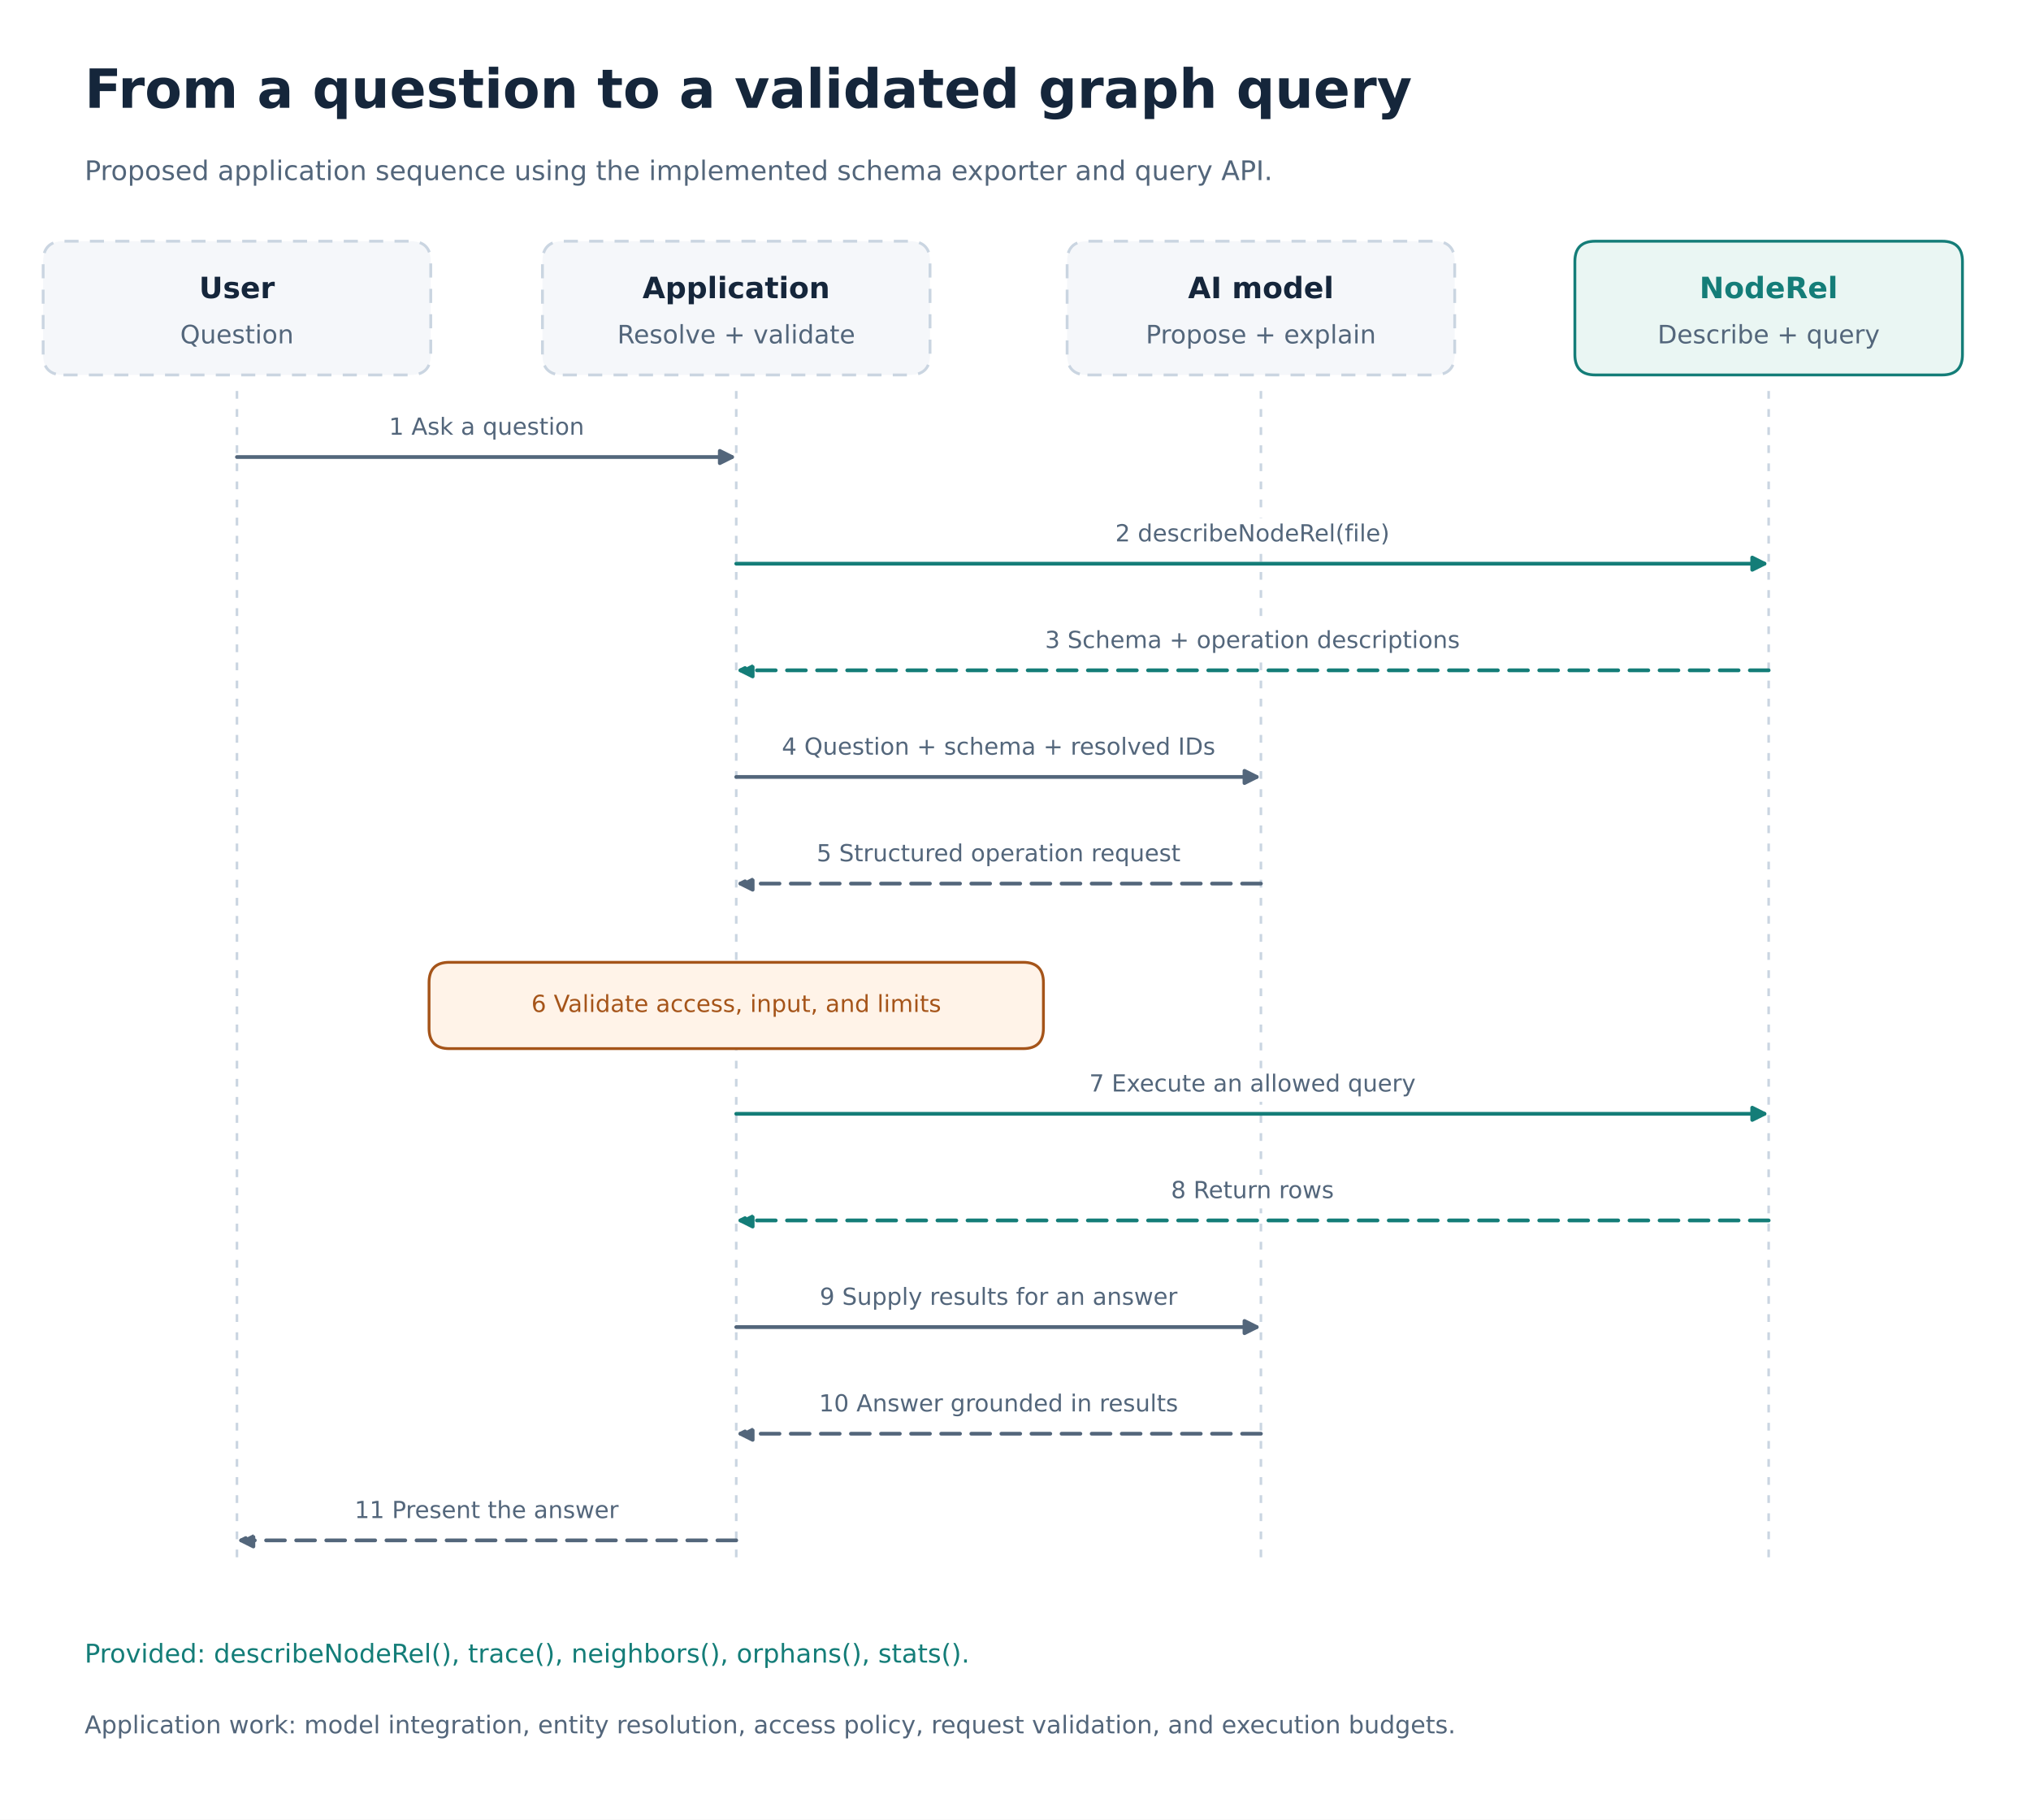
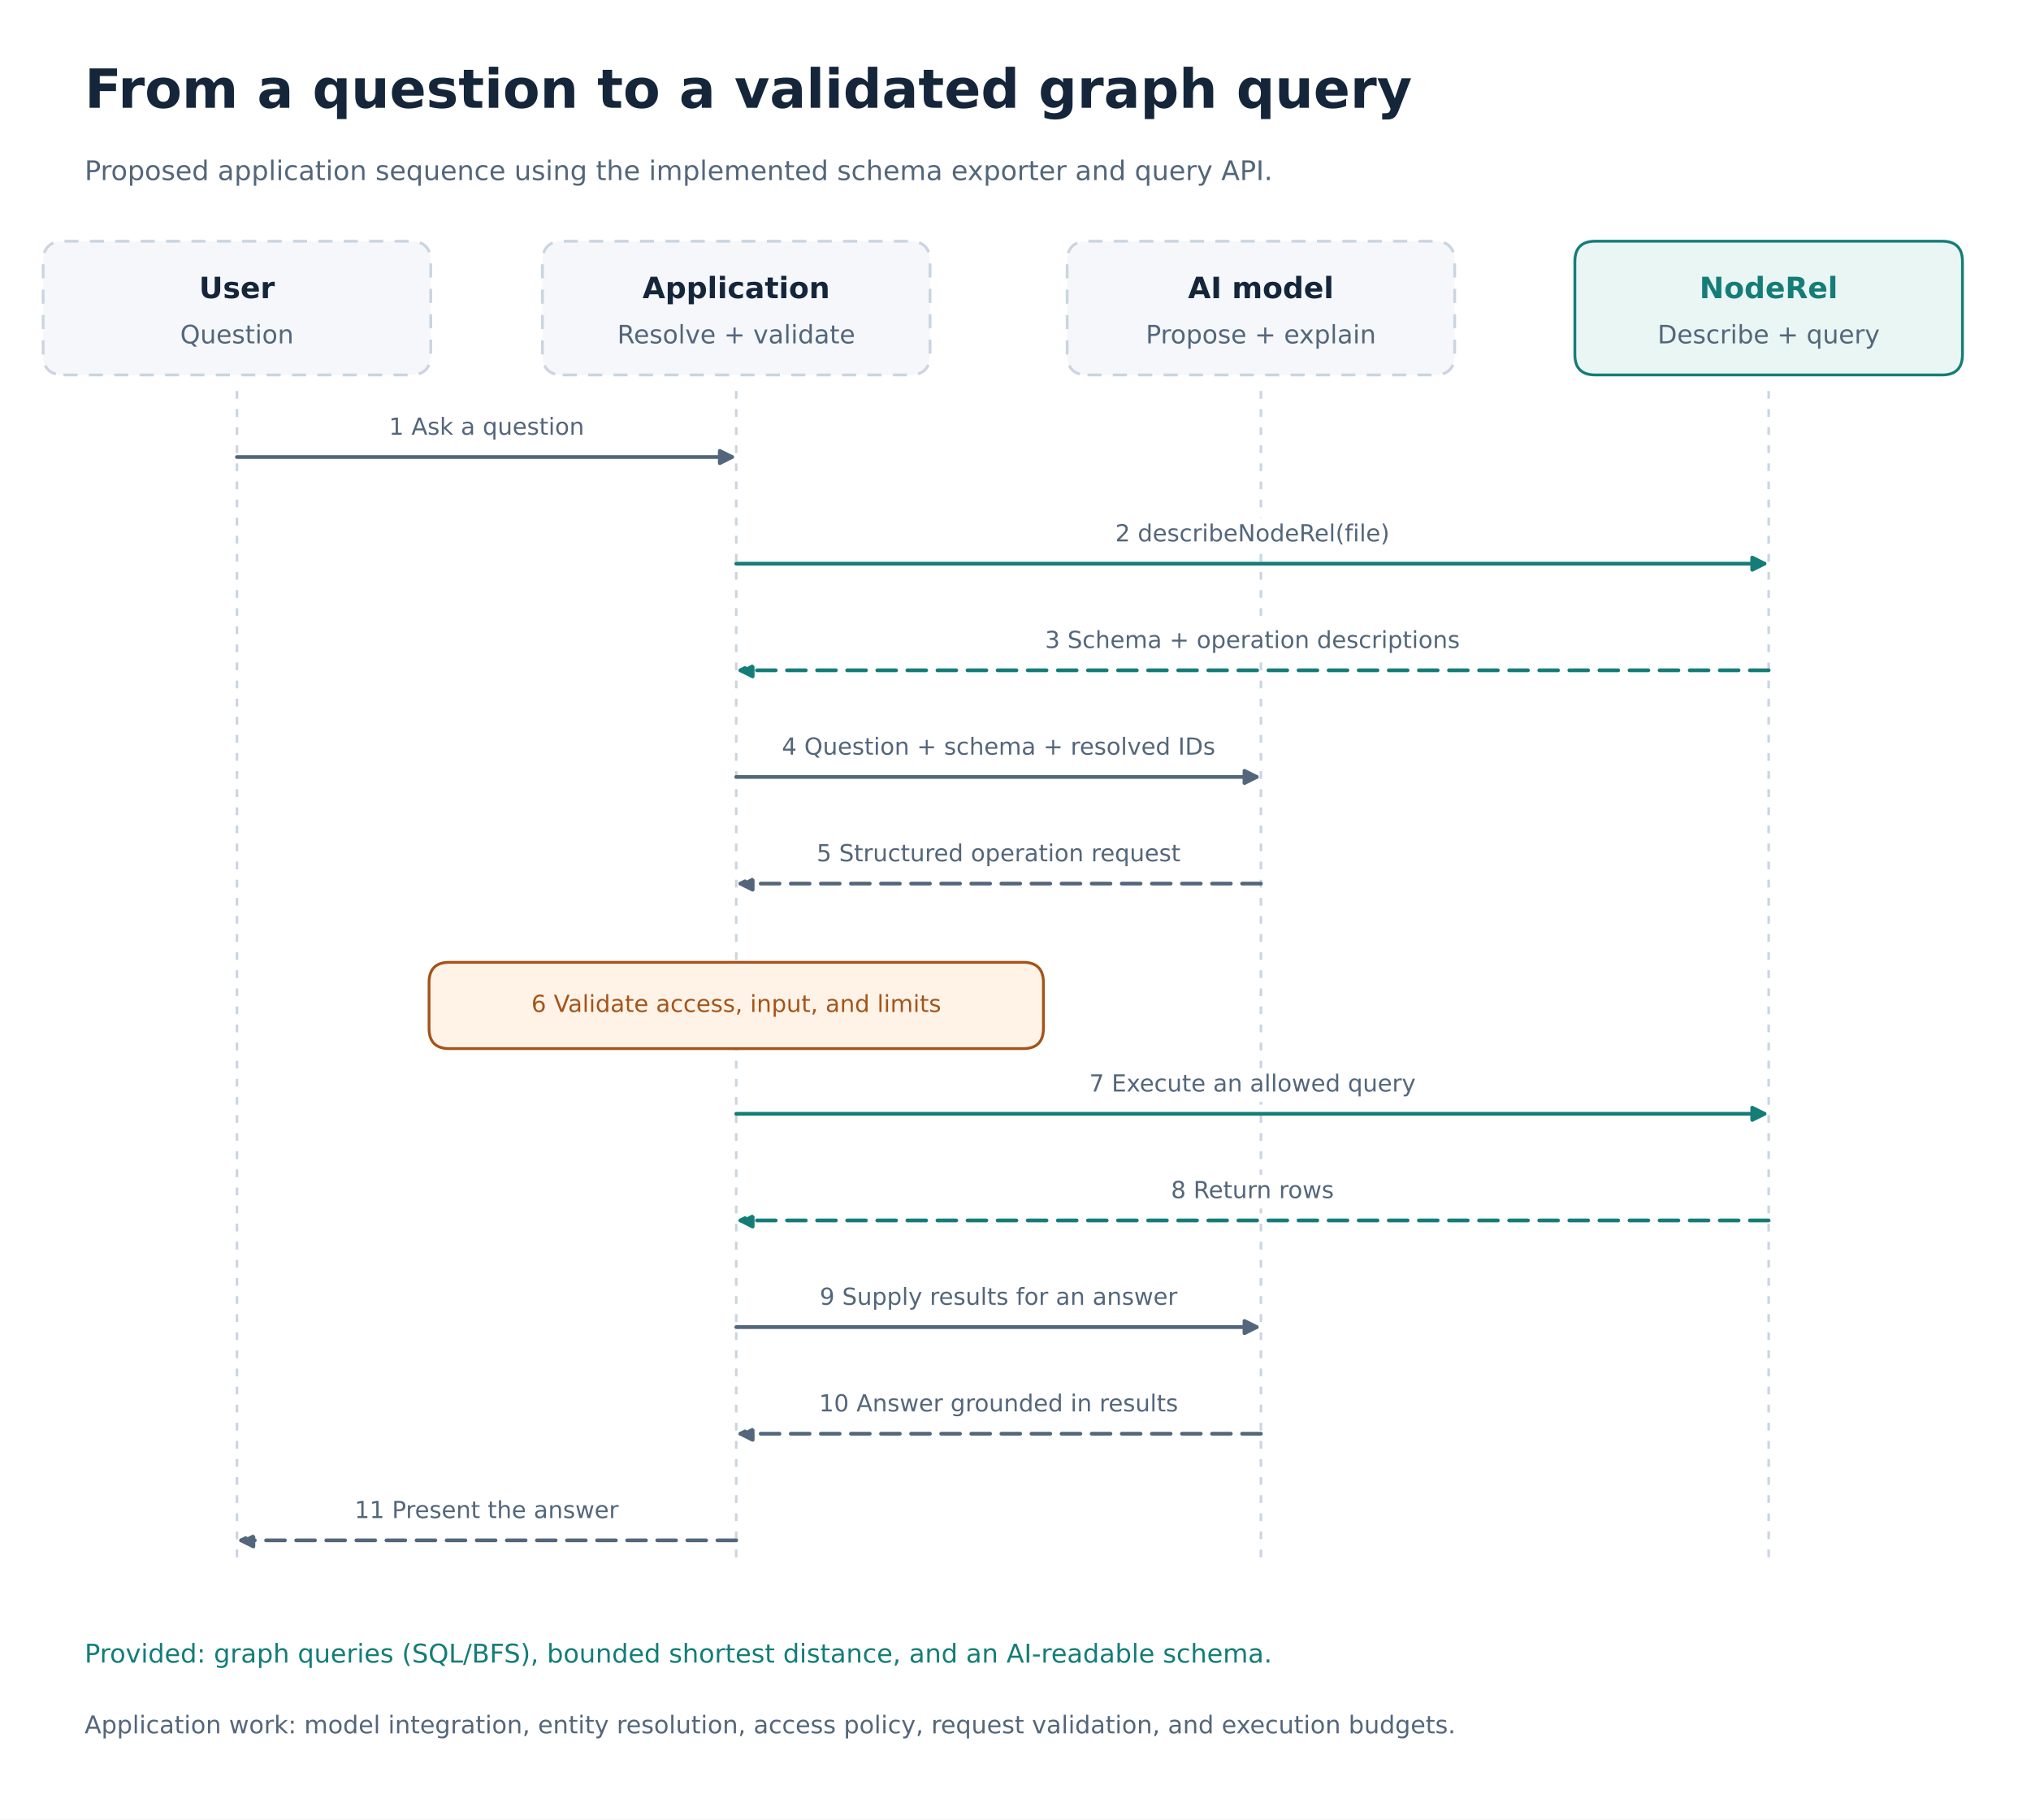
<svg xmlns="http://www.w3.org/2000/svg" width="864pt" height="774pt" viewBox="0 0 864 774" version="1.1">
  <defs>
    <style type="text/css">*{stroke-linejoin: round; stroke-linecap: butt}</style>
  </defs>
  <g id="figure_1">
    <g id="patch_1">
      <path d="M 0 774  L 864 774  L 864 0  L 0 0  z " style="fill: #ffffff" />
    </g>
    <g id="axes_1">
      <g id="line2d_1">
        <path d="M 100.8 662.4  L 100.8 164.16  " clip-path="url(#pe2e4a99892)" style="fill: none; stroke-dasharray: 3.3,4.4; stroke-dashoffset: 0; stroke: #cad5e1; stroke-width: 1.1" />
      </g>
      <g id="line2d_2">
        <path d="M 313.2 662.4  L 313.2 164.16  " clip-path="url(#pe2e4a99892)" style="fill: none; stroke-dasharray: 3.3,4.4; stroke-dashoffset: 0; stroke: #cad5e1; stroke-width: 1.1" />
      </g>
      <g id="line2d_3">
        <path d="M 536.4 662.4  L 536.4 164.16  " clip-path="url(#pe2e4a99892)" style="fill: none; stroke-dasharray: 3.3,4.4; stroke-dashoffset: 0; stroke: #cad5e1; stroke-width: 1.1" />
      </g>
      <g id="line2d_4">
        <path d="M 752.4 662.4  L 752.4 164.16  " clip-path="url(#pe2e4a99892)" style="fill: none; stroke-dasharray: 3.3,4.4; stroke-dashoffset: 0; stroke: #cad5e1; stroke-width: 1.1" />
      </g>
      <g id="patch_2">
        <path d="M 27 159.48  L 174.6 159.48  Q 183.24 159.48 183.24 150.84  L 183.24 111.24  Q 183.24 102.6 174.6 102.6  L 27 102.6  Q 18.36 102.6 18.36 111.24  L 18.36 150.84  Q 18.36 159.48 27 159.48  z " clip-path="url(#pe2e4a99892)" style="fill: #f5f7fa; stroke-dasharray: 6,4.8; stroke-dashoffset: 0; stroke: #cad5e1; stroke-width: 1.2; stroke-linejoin: miter" />
      </g>
      <g id="patch_3">
        <path d="M 239.4 159.48  L 387 159.48  Q 395.64 159.48 395.64 150.84  L 395.64 111.24  Q 395.64 102.6 387 102.6  L 239.4 102.6  Q 230.76 102.6 230.76 111.24  L 230.76 150.84  Q 230.76 159.48 239.4 159.48  z " clip-path="url(#pe2e4a99892)" style="fill: #f5f7fa; stroke-dasharray: 6,4.8; stroke-dashoffset: 0; stroke: #cad5e1; stroke-width: 1.2; stroke-linejoin: miter" />
      </g>
      <g id="patch_4">
        <path d="M 462.6 159.48  L 610.2 159.48  Q 618.84 159.48 618.84 150.84  L 618.84 111.24  Q 618.84 102.6 610.2 102.6  L 462.6 102.6  Q 453.96 102.6 453.96 111.24  L 453.96 150.84  Q 453.96 159.48 462.6 159.48  z " clip-path="url(#pe2e4a99892)" style="fill: #f5f7fa; stroke-dasharray: 6,4.8; stroke-dashoffset: 0; stroke: #cad5e1; stroke-width: 1.2; stroke-linejoin: miter" />
      </g>
      <g id="patch_5">
        <path d="M 678.6 159.48  L 826.2 159.48  Q 834.84 159.48 834.84 150.84  L 834.84 111.24  Q 834.84 102.6 826.2 102.6  L 678.6 102.6  Q 669.96 102.6 669.96 111.24  L 669.96 150.84  Q 669.96 159.48 678.6 159.48  z " clip-path="url(#pe2e4a99892)" style="fill: #eaf6f3; stroke: #147d78; stroke-width: 1.2; stroke-linejoin: miter" />
      </g>
      <g id="patch_6">
        <path d="M 191.16 446.04  L 435.24 446.04  Q 443.88 446.04 443.88 437.4  L 443.88 417.96  Q 443.88 409.32 435.24 409.32  L 191.16 409.32  Q 182.52 409.32 182.52 417.96  L 182.52 437.4  Q 182.52 446.04 191.16 446.04  z " clip-path="url(#pe2e4a99892)" style="fill: #fff3e8; stroke: #a55419; stroke-width: 1.2; stroke-linejoin: miter" />
      </g>
      <g id="patch_7">
        <path d="M 100.8 194.4  L 311.411 194.4  " clip-path="url(#pe2e4a99892)" style="fill: none; stroke: #53667b; stroke-width: 1.6; stroke-linecap: round" />
        <path d="M 306.211 191.8  L 311.411 194.4  L 306.211 197  z " clip-path="url(#pe2e4a99892)" style="fill: #53667b; stroke: #53667b; stroke-width: 1.6; stroke-linecap: round" />
      </g>
      <g id="patch_8">
        <path d="M 313.2 239.76  L 750.611 239.76  " clip-path="url(#pe2e4a99892)" style="fill: none; stroke: #147d78; stroke-width: 1.6; stroke-linecap: round" />
        <path d="M 745.411 237.16  L 750.611 239.76  L 745.411 242.36  z " clip-path="url(#pe2e4a99892)" style="fill: #147d78; stroke: #147d78; stroke-width: 1.6; stroke-linecap: round" />
      </g>
      <g id="patch_9">
        <path d="M 752.4 285.12  L 314.989 285.12  " clip-path="url(#pe2e4a99892)" style="fill: none; stroke-dasharray: 8,4.8; stroke-dashoffset: 0; stroke: #147d78; stroke-width: 1.6; stroke-linecap: round" />
        <path d="M 320.189 287.72  L 314.989 285.12  L 320.189 282.52  z " clip-path="url(#pe2e4a99892)" style="fill: #147d78; stroke-dasharray: 8,4.8; stroke-dashoffset: 0; stroke: #147d78; stroke-width: 1.6; stroke-linecap: round" />
      </g>
      <g id="patch_10">
        <path d="M 313.2 330.48  L 534.611 330.48  " clip-path="url(#pe2e4a99892)" style="fill: none; stroke: #53667b; stroke-width: 1.6; stroke-linecap: round" />
        <path d="M 529.411 327.88  L 534.611 330.48  L 529.411 333.08  z " clip-path="url(#pe2e4a99892)" style="fill: #53667b; stroke: #53667b; stroke-width: 1.6; stroke-linecap: round" />
      </g>
      <g id="patch_11">
        <path d="M 536.4 375.84  L 314.989 375.84  " clip-path="url(#pe2e4a99892)" style="fill: none; stroke-dasharray: 8,4.8; stroke-dashoffset: 0; stroke: #53667b; stroke-width: 1.6; stroke-linecap: round" />
        <path d="M 320.189 378.44  L 314.989 375.84  L 320.189 373.24  z " clip-path="url(#pe2e4a99892)" style="fill: #53667b; stroke-dasharray: 8,4.8; stroke-dashoffset: 0; stroke: #53667b; stroke-width: 1.6; stroke-linecap: round" />
      </g>
      <g id="patch_12">
        <path d="M 313.2 473.76  L 750.611 473.76  " clip-path="url(#pe2e4a99892)" style="fill: none; stroke: #147d78; stroke-width: 1.6; stroke-linecap: round" />
        <path d="M 745.411 471.16  L 750.611 473.76  L 745.411 476.36  z " clip-path="url(#pe2e4a99892)" style="fill: #147d78; stroke: #147d78; stroke-width: 1.6; stroke-linecap: round" />
      </g>
      <g id="patch_13">
        <path d="M 752.4 519.12  L 314.989 519.12  " clip-path="url(#pe2e4a99892)" style="fill: none; stroke-dasharray: 8,4.8; stroke-dashoffset: 0; stroke: #147d78; stroke-width: 1.6; stroke-linecap: round" />
        <path d="M 320.189 521.72  L 314.989 519.12  L 320.189 516.52  z " clip-path="url(#pe2e4a99892)" style="fill: #147d78; stroke-dasharray: 8,4.8; stroke-dashoffset: 0; stroke: #147d78; stroke-width: 1.6; stroke-linecap: round" />
      </g>
      <g id="patch_14">
        <path d="M 313.2 564.48  L 534.611 564.48  " clip-path="url(#pe2e4a99892)" style="fill: none; stroke: #53667b; stroke-width: 1.6; stroke-linecap: round" />
        <path d="M 529.411 561.88  L 534.611 564.48  L 529.411 567.08  z " clip-path="url(#pe2e4a99892)" style="fill: #53667b; stroke: #53667b; stroke-width: 1.6; stroke-linecap: round" />
      </g>
      <g id="patch_15">
        <path d="M 536.4 609.84  L 314.989 609.84  " clip-path="url(#pe2e4a99892)" style="fill: none; stroke-dasharray: 8,4.8; stroke-dashoffset: 0; stroke: #53667b; stroke-width: 1.6; stroke-linecap: round" />
        <path d="M 320.189 612.44  L 314.989 609.84  L 320.189 607.24  z " clip-path="url(#pe2e4a99892)" style="fill: #53667b; stroke-dasharray: 8,4.8; stroke-dashoffset: 0; stroke: #53667b; stroke-width: 1.6; stroke-linecap: round" />
      </g>
      <g id="patch_16">
        <path d="M 313.2 655.2  L 102.589 655.2  " clip-path="url(#pe2e4a99892)" style="fill: none; stroke-dasharray: 8,4.8; stroke-dashoffset: 0; stroke: #53667b; stroke-width: 1.6; stroke-linecap: round" />
        <path d="M 107.789 657.8  L 102.589 655.2  L 107.789 652.6  z " clip-path="url(#pe2e4a99892)" style="fill: #53667b; stroke-dasharray: 8,4.8; stroke-dashoffset: 0; stroke: #53667b; stroke-width: 1.6; stroke-linecap: round" />
      </g>
      <g id="text_1">
        <text style="font-weight: 700; font-size: 23px; font-family: 'DejaVu Sans'; text-anchor: start; fill: #15263b" x="36" y="45.857" transform="rotate(-0 36 45.85672)">From a question to a validated graph query</text>
      </g>
      <g id="text_2">
        <text style="font-size: 11.5px; font-family: 'DejaVu Sans'; text-anchor: start; fill: #53667b" x="36" y="76.613" transform="rotate(-0 36 76.61328)">Proposed application sequence using the implemented schema exporter and query API.</text>
      </g>
      <g id="text_3">
        <text style="font-weight: 700; font-size: 12.5px; font-family: 'DejaVu Sans'; text-anchor: middle; fill: #15263b" x="100.8" y="126.828" transform="rotate(-0 100.8 126.8284)">User</text>
      </g>
      <g id="text_4">
        <text style="font-size: 10.8px; font-family: 'DejaVu Sans'; text-anchor: middle; fill: #53667b" x="100.8" y="146.059" transform="rotate(-0 100.8 146.0585)">Question</text>
      </g>
      <g id="text_5">
        <text style="font-weight: 700; font-size: 12.5px; font-family: 'DejaVu Sans'; text-anchor: middle; fill: #15263b" x="313.2" y="126.828" transform="rotate(-0 313.2 126.8284)">Application</text>
      </g>
      <g id="text_6">
        <text style="font-size: 10.8px; font-family: 'DejaVu Sans'; text-anchor: middle; fill: #53667b" x="313.2" y="146.059" transform="rotate(-0 313.2 146.0585)">Resolve + validate</text>
      </g>
      <g id="text_7">
        <text style="font-weight: 700; font-size: 12.5px; font-family: 'DejaVu Sans'; text-anchor: middle; fill: #15263b" x="536.4" y="126.828" transform="rotate(-0 536.4 126.8284)">AI model</text>
      </g>
      <g id="text_8">
        <text style="font-size: 10.8px; font-family: 'DejaVu Sans'; text-anchor: middle; fill: #53667b" x="536.4" y="146.059" transform="rotate(-0 536.4 146.0585)">Propose + explain</text>
      </g>
      <g id="text_9">
        <text style="font-weight: 700; font-size: 12.5px; font-family: 'DejaVu Sans'; text-anchor: middle; fill: #147d78" x="752.4" y="126.828" transform="rotate(-0 752.4 126.8284)">NodeRel</text>
      </g>
      <g id="text_10">
        <text style="font-size: 10.8px; font-family: 'DejaVu Sans'; text-anchor: middle; fill: #53667b" x="752.4" y="146.059" transform="rotate(-0 752.4 146.0585)">Describe + query</text>
      </g>
      <g id="text_11">
        <g id="patch_17">
          <path d="M 163.877 189.299  L 250.123 189.299  Q 252.423 189.299 252.423 186.999  L 252.423 177.321  Q 252.423 175.021 250.123 175.021  L 163.877 175.021  Q 161.577 175.021 161.577 177.321  L 161.577 186.999  Q 161.577 189.299 163.877 189.299  z " style="fill: #ffffff" />
        </g>
        <text style="font-size: 10px; font-family: 'DejaVu Sans'; text-anchor: middle; fill: #53667b" x="207" y="184.919" transform="rotate(-0 207 184.9194)">1  Ask a question</text>
      </g>
      <g id="text_12">
        <g id="patch_18">
          <path d="M 472.859 234.659  L 592.741 234.659  Q 595.041 234.659 595.041 232.359  L 595.041 222.681  Q 595.041 220.381 592.741 220.381  L 472.859 220.381  Q 470.559 220.381 470.559 222.681  L 470.559 232.359  Q 470.559 234.659 472.859 234.659  z " style="fill: #ffffff" />
        </g>
        <text style="font-size: 10px; font-family: 'DejaVu Sans'; text-anchor: middle; fill: #53667b" x="532.8" y="230.279" transform="rotate(-0 532.8 230.2794)">2  describeNodeRel(file)</text>
      </g>
      <g id="text_13">
        <g id="patch_19">
          <path d="M 442.968 280.019  L 622.632 280.019  Q 624.932 280.019 624.932 277.719  L 624.932 268.041  Q 624.932 265.741 622.632 265.741  L 442.968 265.741  Q 440.668 265.741 440.668 268.041  L 440.668 277.719  Q 440.668 280.019 442.968 280.019  z " style="fill: #ffffff" />
        </g>
        <text style="font-size: 10px; font-family: 'DejaVu Sans'; text-anchor: middle; fill: #53667b" x="532.8" y="275.639" transform="rotate(-0 532.8 275.6394)">3  Schema + operation descriptions</text>
      </g>
      <g id="text_14">
        <g id="patch_20">
          <path d="M 331.006 325.379  L 518.594 325.379  Q 520.894 325.379 520.894 323.079  L 520.894 313.401  Q 520.894 311.101 518.594 311.101  L 331.006 311.101  Q 328.706 311.101 328.706 313.401  L 328.706 323.079  Q 328.706 325.379 331.006 325.379  z " style="fill: #ffffff" />
        </g>
        <text style="font-size: 10px; font-family: 'DejaVu Sans'; text-anchor: middle; fill: #53667b" x="424.8" y="320.999" transform="rotate(-0 424.8 320.9994)">4  Question + schema + resolved IDs</text>
      </g>
      <g id="text_15">
        <g id="patch_21">
          <path d="M 345.821 370.739  L 503.779 370.739  Q 506.079 370.739 506.079 368.439  L 506.079 358.761  Q 506.079 356.461 503.779 356.461  L 345.821 356.461  Q 343.521 356.461 343.521 358.761  L 343.521 368.439  Q 343.521 370.739 345.821 370.739  z " style="fill: #ffffff" />
        </g>
        <text style="font-size: 10px; font-family: 'DejaVu Sans'; text-anchor: middle; fill: #53667b" x="424.8" y="366.359" transform="rotate(-0 424.8 366.3594)">5  Structured operation request</text>
      </g>
      <g id="text_16">
        <text style="font-size: 10px; font-family: 'DejaVu Sans'; text-anchor: middle; fill: #a55419" x="313.2" y="430.439" transform="rotate(-0 313.2 430.4394)">6  Validate access, input, and limits</text>
      </g>
      <g id="text_17">
        <g id="patch_22">
          <path d="M 461.771 468.659  L 603.829 468.659  Q 606.129 468.659 606.129 466.359  L 606.129 456.681  Q 606.129 454.381 603.829 454.381  L 461.771 454.381  Q 459.471 454.381 459.471 456.681  L 459.471 466.359  Q 459.471 468.659 461.771 468.659  z " style="fill: #ffffff" />
        </g>
        <text style="font-size: 10px; font-family: 'DejaVu Sans'; text-anchor: middle; fill: #53667b" x="532.8" y="464.279" transform="rotate(-0 532.8 464.2794)">7  Execute an allowed query</text>
      </g>
      <g id="text_18">
        <g id="patch_23">
          <path d="M 496.564 514.019  L 569.036 514.019  Q 571.336 514.019 571.336 511.719  L 571.336 502.041  Q 571.336 499.741 569.036 499.741  L 496.564 499.741  Q 494.264 499.741 494.264 502.041  L 494.264 511.719  Q 494.264 514.019 496.564 514.019  z " style="fill: #ffffff" />
        </g>
        <text style="font-size: 10px; font-family: 'DejaVu Sans'; text-anchor: middle; fill: #53667b" x="532.8" y="509.639" transform="rotate(-0 532.8 509.6394)">8  Return rows</text>
      </g>
      <g id="text_19">
        <g id="patch_24">
          <path d="M 347.131 559.379  L 502.469 559.379  Q 504.769 559.379 504.769 557.079  L 504.769 547.401  Q 504.769 545.101 502.469 545.101  L 347.131 545.101  Q 344.831 545.101 344.831 547.401  L 344.831 557.079  Q 344.831 559.379 347.131 559.379  z " style="fill: #ffffff" />
        </g>
        <text style="font-size: 10px; font-family: 'DejaVu Sans'; text-anchor: middle; fill: #53667b" x="424.8" y="554.999" transform="rotate(-0 424.8 554.9994)">9  Supply results for an answer</text>
      </g>
      <g id="text_20">
        <g id="patch_25">
          <path d="M 346.834 604.739  L 502.766 604.739  Q 505.066 604.739 505.066 602.439  L 505.066 592.761  Q 505.066 590.461 502.766 590.461  L 346.834 590.461  Q 344.534 590.461 344.534 592.761  L 344.534 602.439  Q 344.534 604.739 346.834 604.739  z " style="fill: #ffffff" />
        </g>
        <text style="font-size: 10px; font-family: 'DejaVu Sans'; text-anchor: middle; fill: #53667b" x="424.8" y="600.359" transform="rotate(-0 424.8 600.3594)">10  Answer grounded in results</text>
      </g>
      <g id="text_21">
        <g id="patch_26">
          <path d="M 149.26 650.099  L 264.74 650.099  Q 267.04 650.099 267.04 647.799  L 267.04 638.121  Q 267.04 635.821 264.74 635.821  L 149.26 635.821  Q 146.96 635.821 146.96 638.121  L 146.96 647.799  Q 146.96 650.099 149.26 650.099  z " style="fill: #ffffff" />
        </g>
        <text style="font-size: 10px; font-family: 'DejaVu Sans'; text-anchor: middle; fill: #53667b" x="207" y="645.719" transform="rotate(-0 207 645.7194)">11  Present the answer</text>
      </g>
      <g id="text_22">
-         <text style="font-size: 11px; font-family: 'DejaVu Sans'; text-anchor: start; fill: #147d78" x="36" y="707.195" transform="rotate(-0 36 707.1953)">Provided: describeNodeRel(), trace(), neighbors(), orphans(), stats().</text>
+         <text style="font-size: 11px; font-family: 'DejaVu Sans'; text-anchor: start; fill: #147d78" x="36" y="707.195" transform="rotate(-0 36 707.1953)">Provided: graph queries (SQL/BFS), bounded shortest distance, and an AI-readable schema.</text>
      </g>
      <g id="text_23">
        <text style="font-size: 10.4px; font-family: 'DejaVu Sans'; text-anchor: start; fill: #53667b" x="36" y="737.27" transform="rotate(-0 36 737.2698)">Application work: model integration, entity resolution, access policy, request validation, and execution budgets.</text>
      </g>
    </g>
  </g>
  <defs>
    <clipPath id="pe2e4a99892">
      <rect x="0" y="0" width="864" height="774" />
    </clipPath>
  </defs>
</svg>
